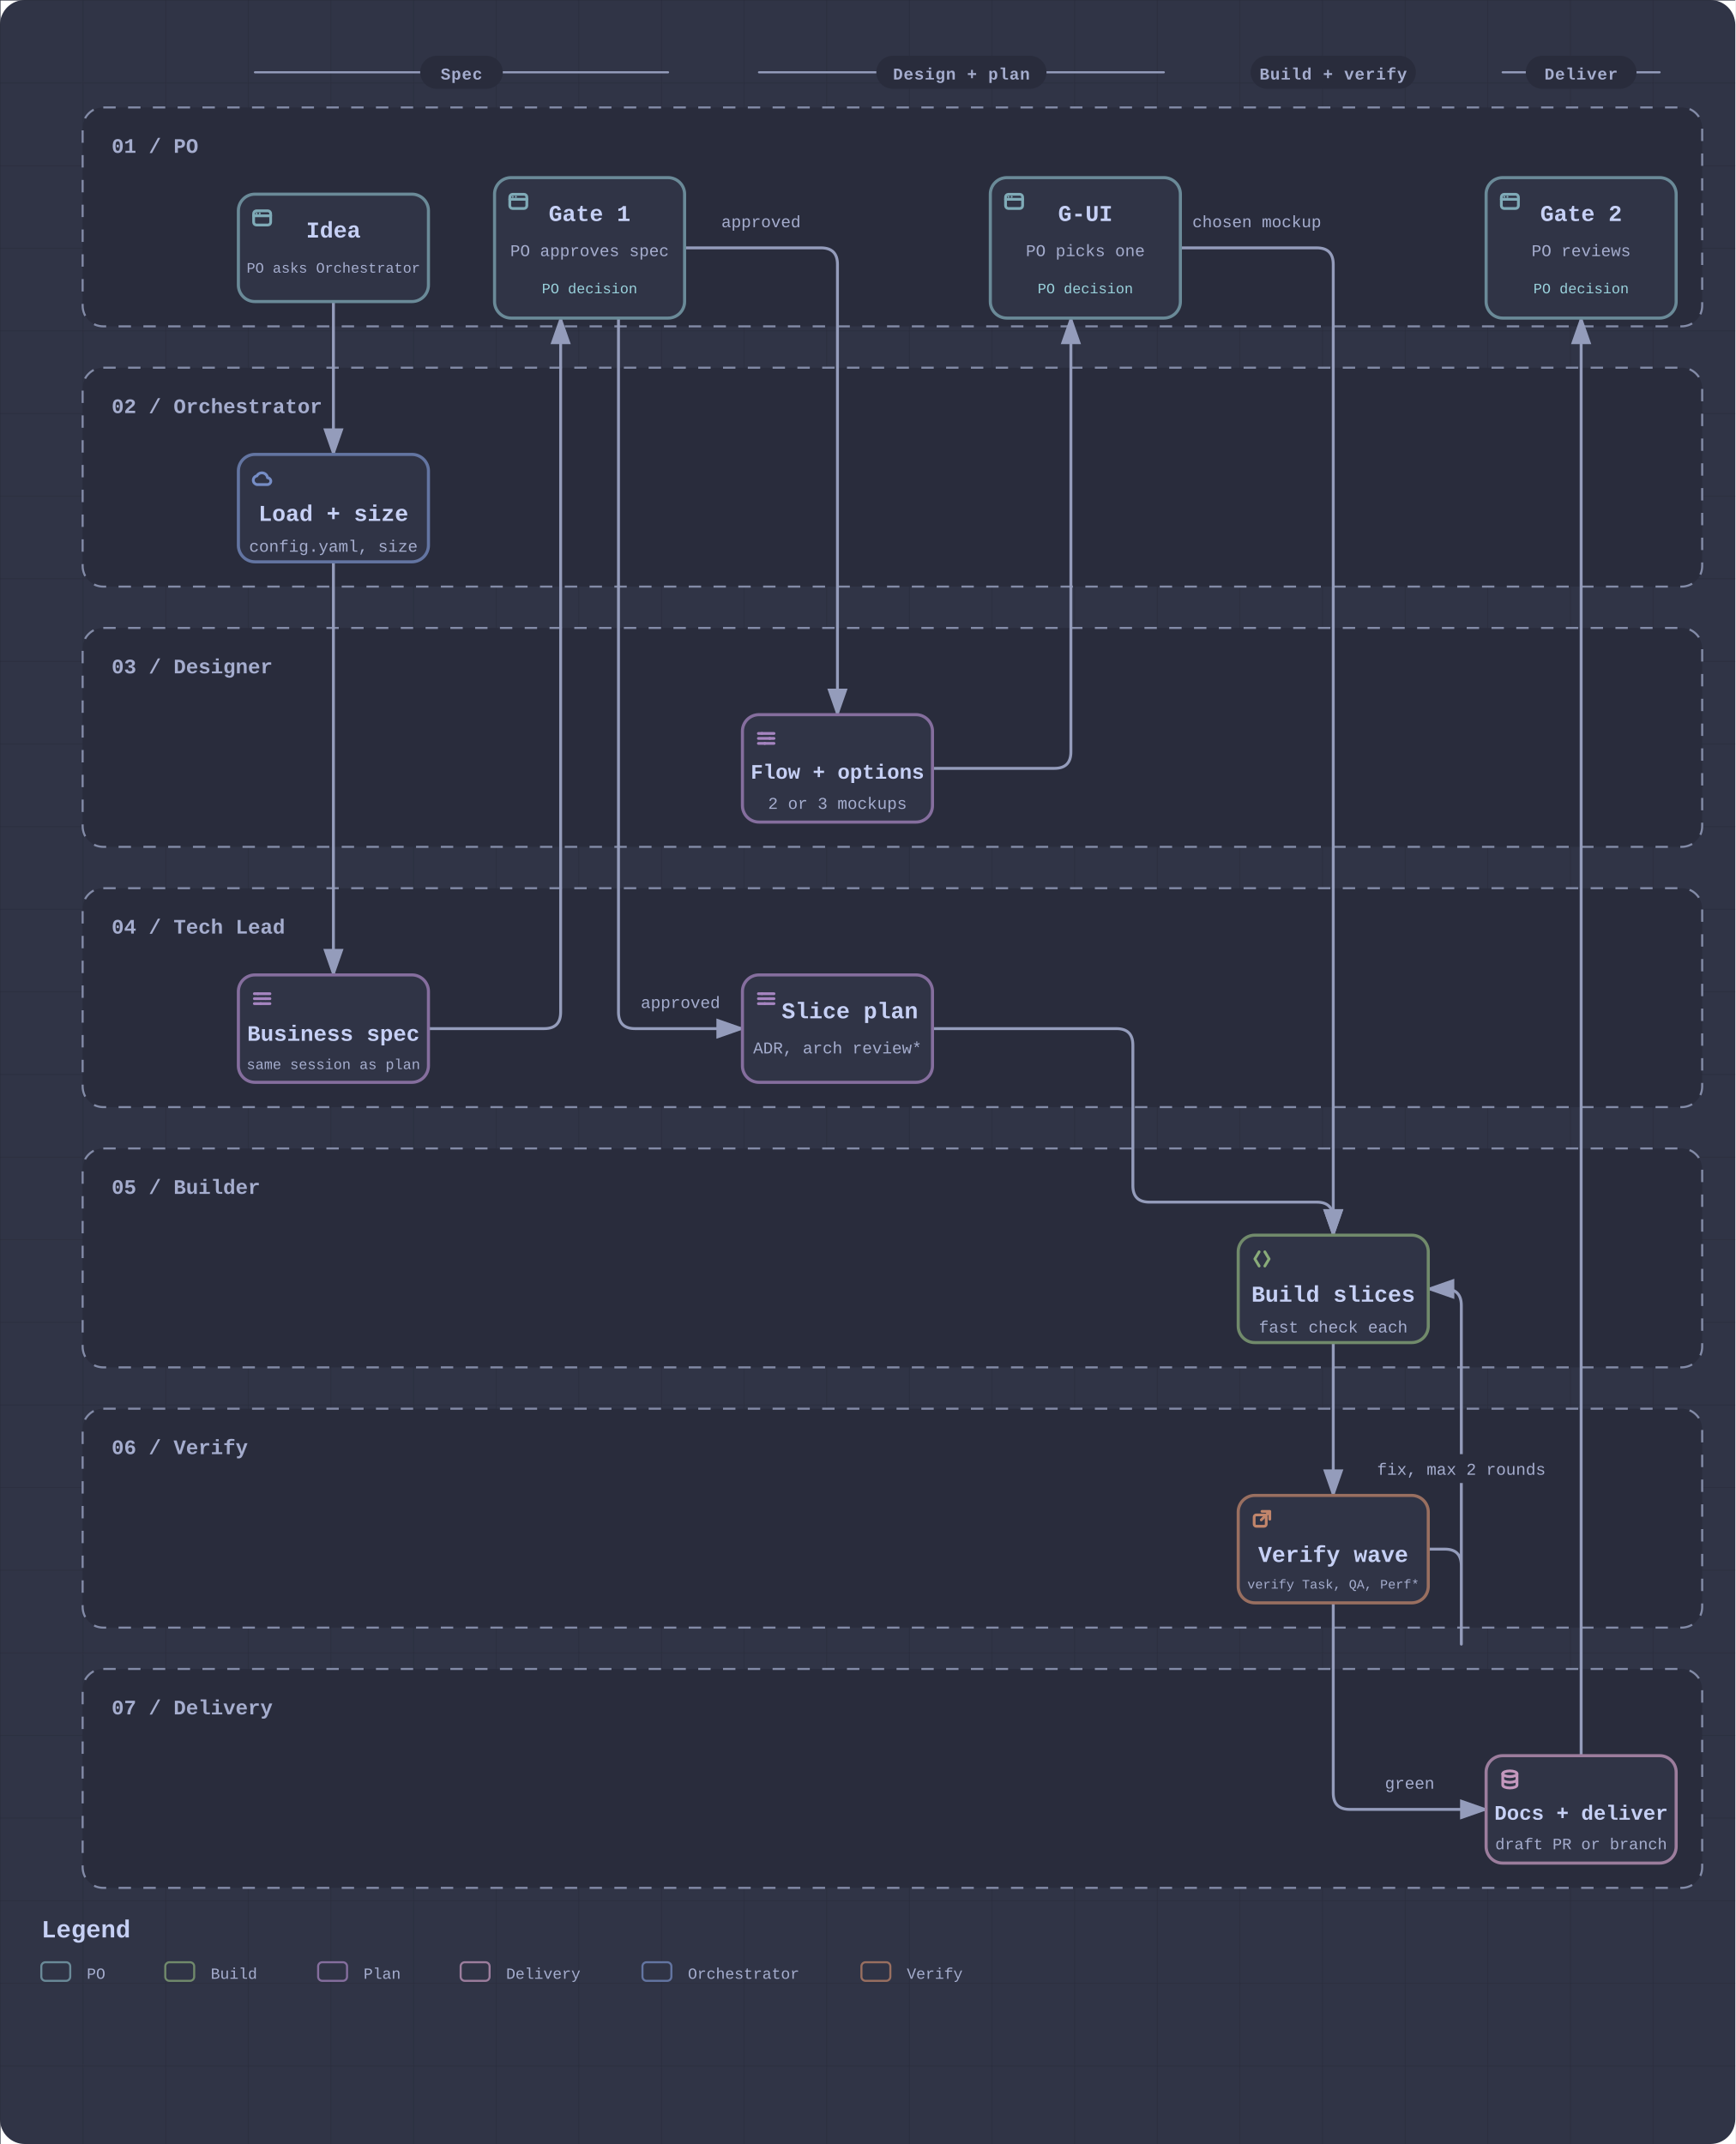
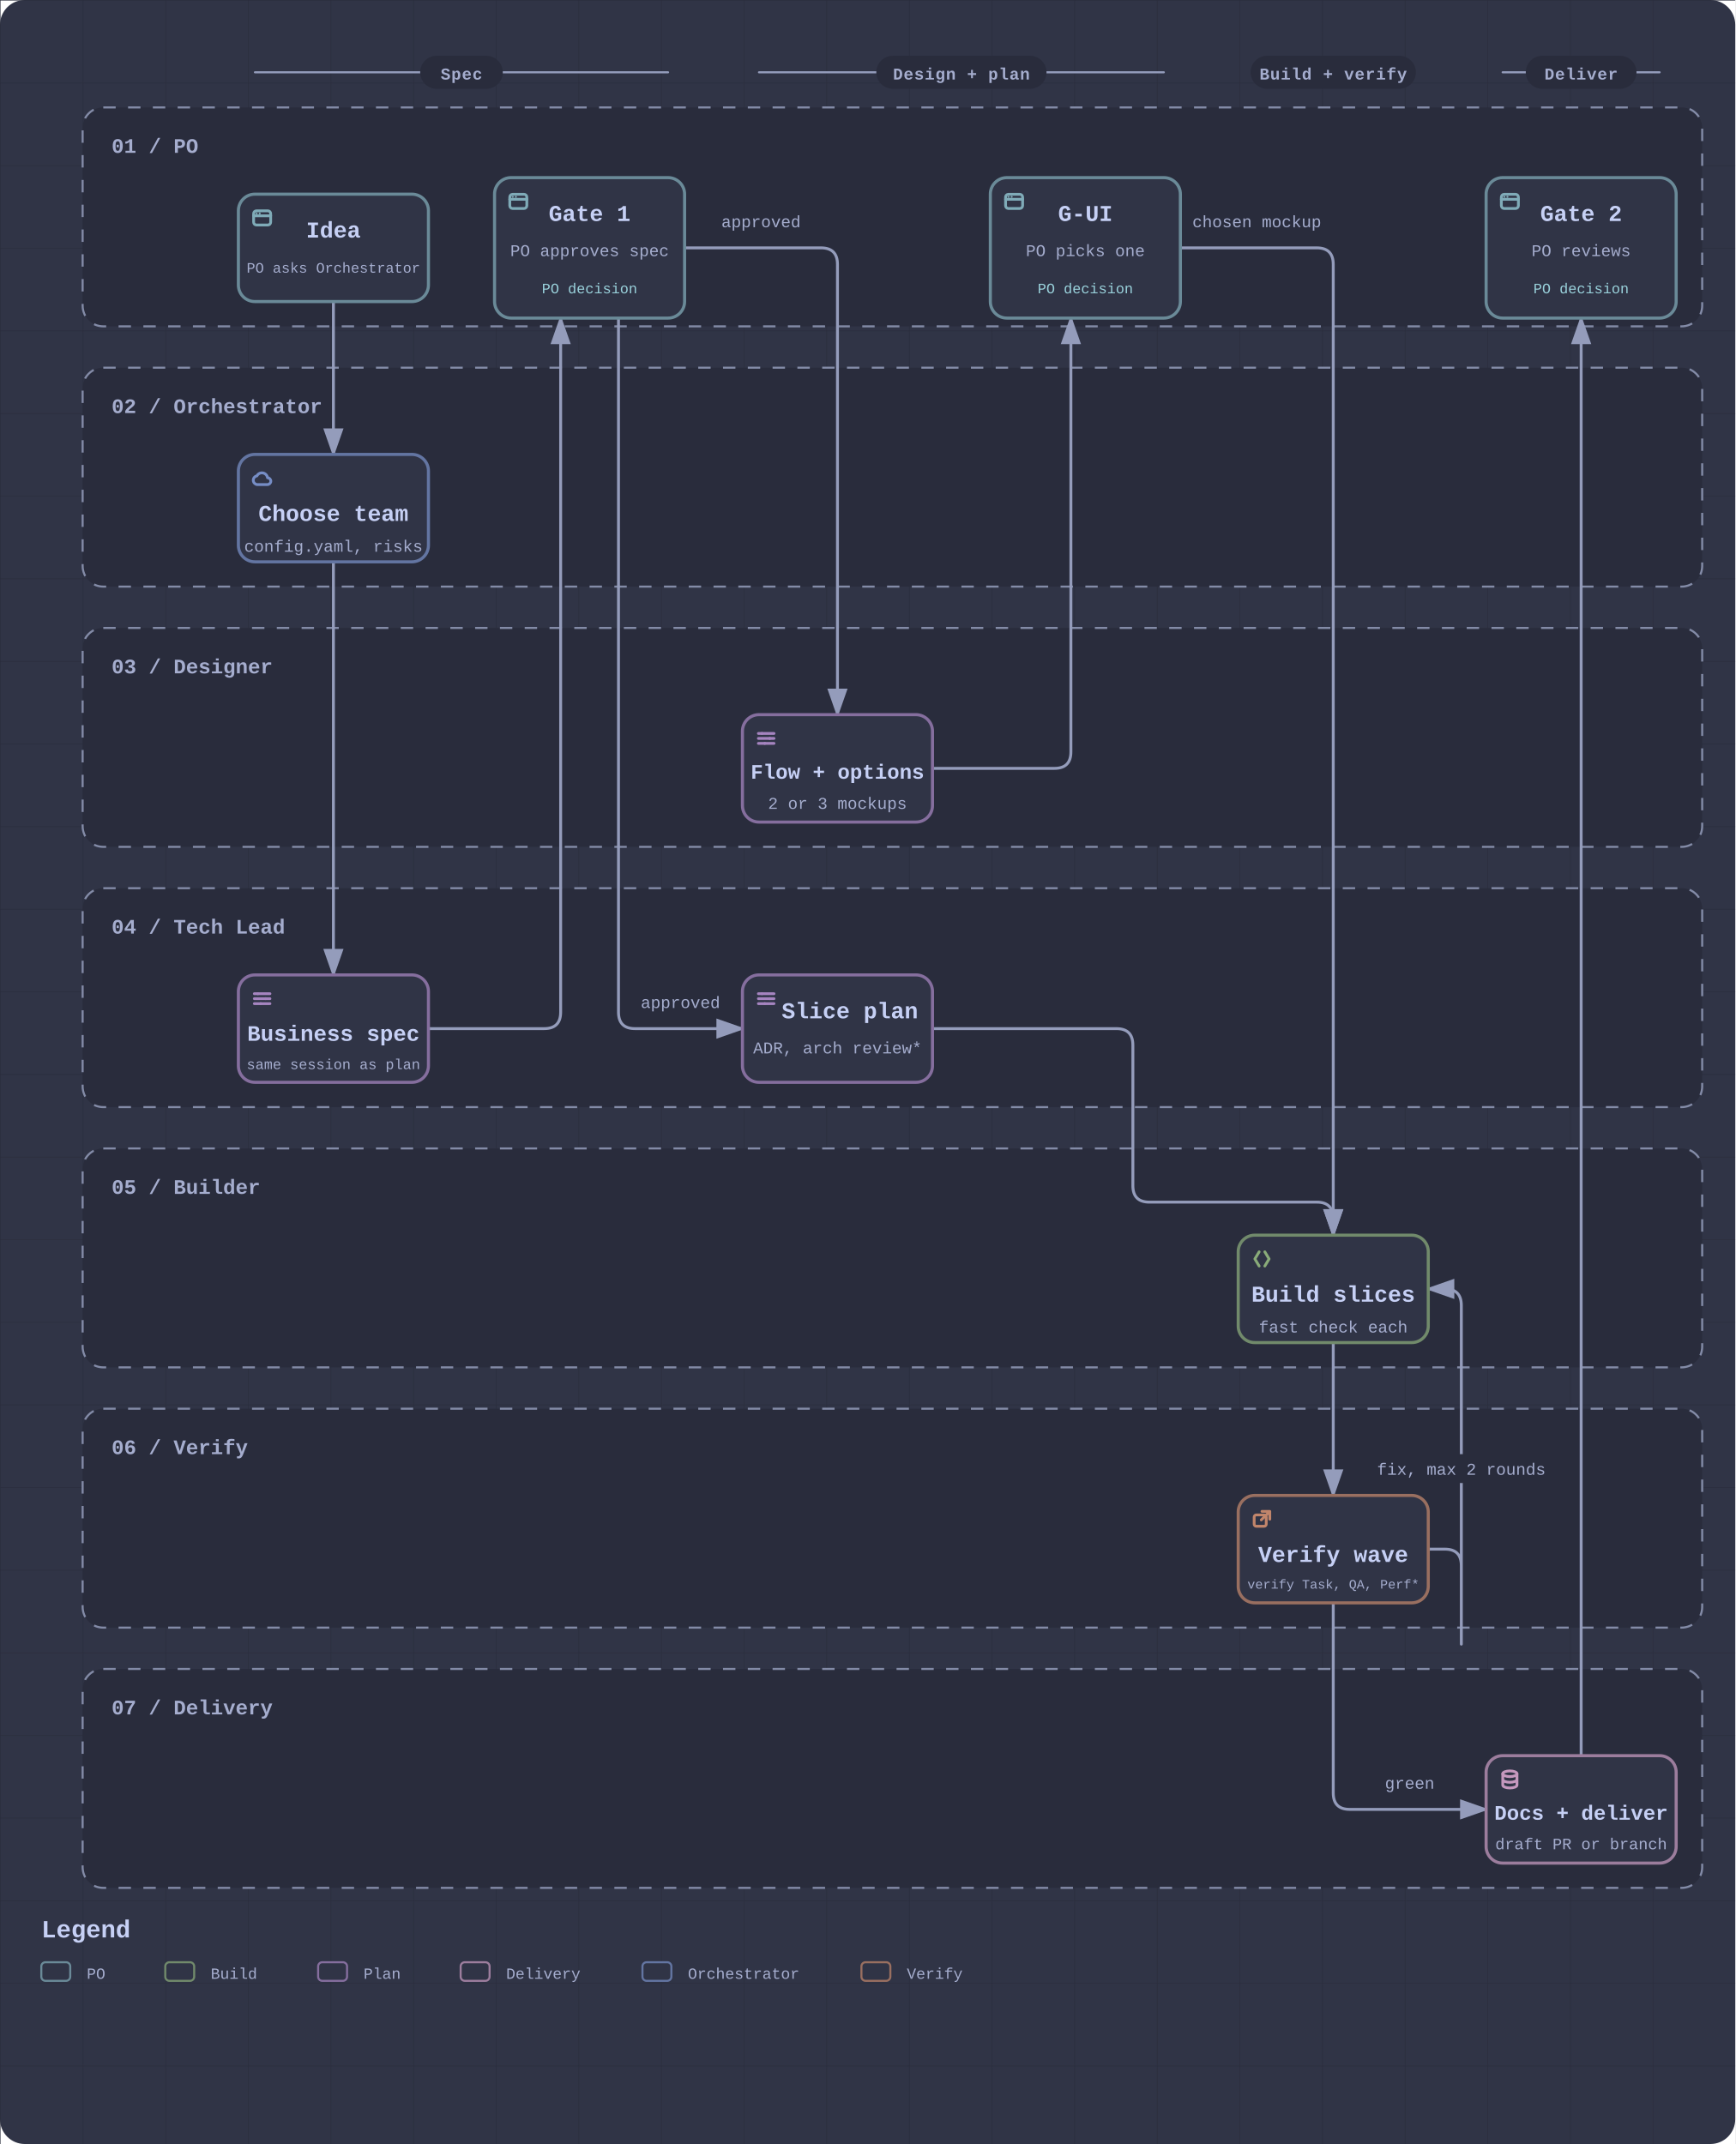
<svg xmlns="http://www.w3.org/2000/svg" viewBox="0 0 840 1038" role="img" lang="en" aria-labelledby="dev-flow-archify-diagram-title dev-flow-archify-diagram-description" width="840" height="1038">
  <style>
{ display: block; max-width: 100%; overflow-x: auto; overflow-y: hidden; }
svg { display: block; width: 100%; height: auto; max-width: none; margin: 0; background: none; font-family: ui-monospace, "SF Mono", Menlo, Consolas, "Liberation Mono", monospace; overflow: visible; }
.c-grid { stroke: #292c3c; fill: none; }
.c-mask { fill: #292c3c; stroke: none; }
.c-frontend { fill: #303446; stroke: #99d1db; }
.c-backend { fill: #303446; stroke: #a6d189; }
.c-database { fill: #303446; stroke: #f4b8e4; }
.c-cloud { fill: #303446; stroke: #8caaee; }
.c-messagebus { fill: #303446; stroke: #ca9ee6; }
.c-external { fill: #303446; stroke: #ef9f76; }
.t-primary { fill: #c6d0f5; }
.t-muted { fill: #a5adce; }
.t-frontend { fill: #99d1db; }
svg .semantic-sigil { fill: none; stroke: currentColor; stroke-width: 1.35; stroke-linecap: round; stroke-linejoin: round; opacity: 0.76; }
svg .semantic-sigil &gt; * { vector-effect: non-scaling-stroke; }
svg .semantic-sigil .sigil-fill { fill: currentColor; stroke: none; }
svg .s-frontend { color: #99d1db; }
svg .s-backend { color: #a6d189; }
svg .s-database { color: #f4b8e4; }
svg .s-cloud { color: #8caaee; }
svg .s-messagebus { color: #ca9ee6; }
svg .s-external { color: #ef9f76; }
.a-default { stroke: #949cbb; fill: none; }
.m-default { fill: #949cbb; }
.m-emphasis { fill: #babbf1; }
.m-security { fill: #8caaee; }
.m-dashed { fill: #f4b8e4; }
.c-lane { fill: #292c3c; stroke: #838ba7; stroke-dasharray: 6,6; }
rect.c-frontend { stroke: #6a8a98; }
rect.c-backend { stroke: #718a6b; }
rect.c-database { stroke: #9c7d9d; }
rect.c-messagebus { stroke: #856e9e; }
rect.c-external { stroke: #996f60; }
rect.c-cloud { stroke: #6375a2; }
.m-dashed { fill: #ca9ee6; }
.m-emphasis { fill: #c6d0f5; }
</style>
  <rect x="0" y="0" width="840" height="1038" rx="12" fill="#303446" />
  <defs>
    <marker id="dev-flow-arrowhead" markerWidth="10" markerHeight="7" refX="9" refY="3.5" orient="auto">
      <polygon points="0 0, 10 3.5, 0 7" class="m-default" />
    </marker>
    <marker id="dev-flow-arrowhead-emphasis" markerWidth="10" markerHeight="7" refX="9" refY="3.5" orient="auto">
      <polygon points="0 0, 10 3.5, 0 7" class="m-emphasis" />
    </marker>
    <marker id="dev-flow-arrowhead-security" markerWidth="10" markerHeight="7" refX="9" refY="3.5" orient="auto">
      <polygon points="0 0, 10 3.5, 0 7" class="m-security" />
    </marker>
    <marker id="dev-flow-arrowhead-dashed" markerWidth="10" markerHeight="7" refX="9" refY="3.5" orient="auto">
      <polygon points="0 0, 10 3.5, 0 7" class="m-dashed" />
    </marker>
    <pattern id="dev-flow-grid" width="40" height="40" patternUnits="userSpaceOnUse">
      <path d="M 40 0 L 0 0 0 40" class="c-grid" stroke-width="0.5" />
    </pattern>
  </defs>
  <rect width="100%" height="100%" fill="url(#dev-flow-grid)" />
  <rect x="40" y="52" width="784" height="106" rx="10" class="c-lane" stroke-width="1" />
  <text x="54" y="74" class="t-muted" font-size="10" font-weight="600">01 / PO</text>
  <rect x="40" y="178" width="784" height="106" rx="10" class="c-lane" stroke-width="1" />
  <text x="54" y="200" class="t-muted" font-size="10" font-weight="600">02 / Orchestrator</text>
  <rect x="40" y="304" width="784" height="106" rx="10" class="c-lane" stroke-width="1" />
  <text x="54" y="326" class="t-muted" font-size="10" font-weight="600">03 / Designer</text>
  <rect x="40" y="430" width="784" height="106" rx="10" class="c-lane" stroke-width="1" />
  <text x="54" y="452" class="t-muted" font-size="10" font-weight="600">04 / Tech Lead</text>
  <rect x="40" y="556" width="784" height="106" rx="10" class="c-lane" stroke-width="1" />
  <text x="54" y="578" class="t-muted" font-size="10" font-weight="600">05 / Builder</text>
  <rect x="40" y="682" width="784" height="106" rx="10" class="c-lane" stroke-width="1" />
  <text x="54" y="704" class="t-muted" font-size="10" font-weight="600">06 / Verify</text>
  <rect x="40" y="808" width="784" height="106" rx="10" class="c-lane" stroke-width="1" />
  <text x="54" y="830" class="t-muted" font-size="10" font-weight="600">07 / Delivery</text>
  <path d="M 123.4 35 H 323.4" class="a-default phase-rule" stroke-width="1" stroke-linecap="round" fill="none" />
  <rect x="203.4" y="27" width="40" height="16" rx="8" class="c-mask phase-chip" />
  <text x="223.4" y="38.5" class="t-muted" font-size="8" font-weight="600" text-anchor="middle" letter-spacing=".04em">Spec</text>
  <path d="M 367.4 35 H 563.4" class="a-default phase-rule" stroke-width="1" stroke-linecap="round" fill="none" />
  <rect x="424.2" y="27" width="82.4" height="16" rx="8" class="c-mask phase-chip" />
  <text x="465.4" y="38.5" class="t-muted" font-size="8" font-weight="600" text-anchor="middle" letter-spacing=".04em">Design + plan</text>
  <path d="M 607.4 35 H 683.4" class="a-default phase-rule" stroke-width="1" stroke-linecap="round" fill="none" />
  <rect x="605.4" y="27" width="80" height="16" rx="8" class="c-mask phase-chip" />
  <text x="645.4" y="38.5" class="t-muted" font-size="8" font-weight="600" text-anchor="middle" letter-spacing=".04em">Build + verify</text>
  <path d="M 727.4 35 H 803.4" class="a-default phase-rule" stroke-width="1" stroke-linecap="round" fill="none" />
  <rect x="738.6" y="27" width="53.6" height="16" rx="8" class="c-mask phase-chip" />
  <text x="765.4" y="38.5" class="t-muted" font-size="8" font-weight="600" text-anchor="middle" letter-spacing=".04em">Deliver</text>
  <path d="M 161.4 146 L 161.4 220" class="a-default" style="--step: 0" stroke-width="1.4" marker-end="url(#dev-flow-arrowhead)" />
  <path d="M 645.4 650 L 645.4 724" class="a-default" style="--step: 5" stroke-width="1.4" marker-end="url(#dev-flow-arrowhead)" />
  <path d="M 765.4 850 L 765.4 154" class="a-default" style="--step: 7" stroke-width="1.4" marker-end="url(#dev-flow-arrowhead)" />
  <path d="M 161.4 272 L 161.4 472" class="a-default" style="--step: 1" stroke-width="1.4" marker-end="url(#dev-flow-arrowhead)" />
  <path d="M 691.4 750 L 699.4 750 Q 707.4 750 707.4 758 L 707.4 796 Q 707.4 804 707.4 796 L 707.4 632 Q 707.4 624 699.4 624 L 691.4 624" class="a-default" style="--step: 12" stroke-width="1.4" marker-end="url(#dev-flow-arrowhead)" />
  <path d="M 331.4 120 L 397.4 120 Q 405.4 120 405.4 128 L 405.4 346" class="a-default" style="--step: 12" stroke-width="1.4" marker-end="url(#dev-flow-arrowhead)" />
  <path d="M 299.4 154 L 299.4 490 Q 299.4 498 307.4 498 L 359.4 498" class="a-default" style="--step: 3" stroke-width="1.4" marker-end="url(#dev-flow-arrowhead)" />
  <path d="M 571.4 120 L 637.4 120 Q 645.4 120 645.4 128 L 645.4 598" class="a-default" style="--step: 12" stroke-width="1.4" marker-end="url(#dev-flow-arrowhead)" />
  <path d="M 451.4 372 L 510.4 372 Q 518.4 372 518.4 364 L 518.4 154" class="a-default" style="--step: 12" stroke-width="1.4" marker-end="url(#dev-flow-arrowhead)" />
  <path d="M 451.4 498 L 540.4 498 Q 548.4 498 548.4 506 L 548.4 574 Q 548.4 582 556.4 582 L 637.4 582 Q 645.4 582 645.4 590 L 645.4 598" class="a-default" style="--step: 4" stroke-width="1.4" marker-end="url(#dev-flow-arrowhead)" />
  <path d="M 207.4 498 L 263.4 498 Q 271.4 498 271.4 490 L 271.4 154" class="a-default" style="--step: 2" stroke-width="1.4" marker-end="url(#dev-flow-arrowhead)" />
  <path d="M 645.4 776 L 645.4 868 Q 645.4 876 653.4 876 L 719.4 876" class="a-default" style="--step: 6" stroke-width="1.4" marker-end="url(#dev-flow-arrowhead)" />
  <g id="dev-flow-node-idea">
    <rect x="115.4" y="94" width="92" height="52" rx="8" class="c-mask" />
    <rect x="115.4" y="94" width="92" height="52" rx="8" class="c-frontend" style="--step: 0" stroke-width="1.5" />
    <g aria-hidden="true" class="semantic-sigil s-frontend" transform="translate(121.4 100) scale(0.6875)">
      <rect x="2" y="3" width="12" height="10" rx="2" />
      <path d="M2 6.5h12" />
      <circle cx="4.1" cy="4.8" r=".7" class="sigil-fill" />
      <circle cx="6.3" cy="4.8" r=".7" class="sigil-fill" />
    </g>
    <text x="161.4" y="115" class="t-primary" font-size="11" font-weight="600" text-anchor="middle">Idea</text>
    <text x="161.4" y="132" class="t-muted" font-size="7" text-anchor="middle">PO asks Orchestrator</text>
  </g>
  <g id="dev-flow-node-gate1">
    <rect x="239.4" y="86" width="92" height="68" rx="8" class="c-mask" />
    <rect x="239.4" y="86" width="92" height="68" rx="8" class="c-frontend" style="--step: 3" stroke-width="1.5" />
    <g aria-hidden="true" class="semantic-sigil s-frontend" transform="translate(245.4 92) scale(0.6875)">
      <rect x="2" y="3" width="12" height="10" rx="2" />
      <path d="M2 6.5h12" />
      <circle cx="4.1" cy="4.8" r=".7" class="sigil-fill" />
      <circle cx="6.3" cy="4.8" r=".7" class="sigil-fill" />
    </g>
    <text x="285.4" y="107" class="t-primary" font-size="11" font-weight="600" text-anchor="middle">Gate 1</text>
    <text x="285.4" y="124" class="t-muted" font-size="8" text-anchor="middle">PO approves spec</text>
    <text x="285.4" y="142" class="t-frontend" font-size="7" text-anchor="middle">PO decision</text>
  </g>
  <g id="dev-flow-node-gui">
    <rect x="479.4" y="86" width="92" height="68" rx="8" class="c-mask" />
    <rect x="479.4" y="86" width="92" height="68" rx="8" class="c-frontend" style="--step: 11" stroke-width="1.5" />
    <g aria-hidden="true" class="semantic-sigil s-frontend" transform="translate(485.4 92) scale(0.6875)">
      <rect x="2" y="3" width="12" height="10" rx="2" />
      <path d="M2 6.5h12" />
      <circle cx="4.1" cy="4.8" r=".7" class="sigil-fill" />
      <circle cx="6.3" cy="4.8" r=".7" class="sigil-fill" />
    </g>
    <text x="525.4" y="107" class="t-primary" font-size="11" font-weight="600" text-anchor="middle">G-UI</text>
    <text x="525.4" y="124" class="t-muted" font-size="8" text-anchor="middle">PO picks one</text>
    <text x="525.4" y="142" class="t-frontend" font-size="7" text-anchor="middle">PO decision</text>
  </g>
  <g id="dev-flow-node-gate2">
    <rect x="719.4" y="86" width="92" height="68" rx="8" class="c-mask" />
    <rect x="719.4" y="86" width="92" height="68" rx="8" class="c-frontend" style="--step: 8" stroke-width="1.5" />
    <g aria-hidden="true" class="semantic-sigil s-frontend" transform="translate(725.4 92) scale(0.6875)">
      <rect x="2" y="3" width="12" height="10" rx="2" />
      <path d="M2 6.5h12" />
      <circle cx="4.1" cy="4.8" r=".7" class="sigil-fill" />
      <circle cx="6.3" cy="4.8" r=".7" class="sigil-fill" />
    </g>
    <text x="765.4" y="107" class="t-primary" font-size="11" font-weight="600" text-anchor="middle">Gate 2</text>
    <text x="765.4" y="124" class="t-muted" font-size="8" text-anchor="middle">PO reviews</text>
    <text x="765.4" y="142" class="t-frontend" font-size="7" text-anchor="middle">PO decision</text>
  </g>
  <g id="dev-flow-node-size">
    <rect x="115.4" y="220" width="92" height="52" rx="8" class="c-mask" />
    <rect x="115.4" y="220" width="92" height="52" rx="8" class="c-cloud" style="--step: 1" stroke-width="1.5" />
    <g aria-hidden="true" class="semantic-sigil s-cloud" transform="translate(121.4 226) scale(0.6875)">
      <path d="M4.3 12.5h7.3a2.4 2.4 0 0 0 .2-4.8 4 4 0 0 0-7.5-1.3A3.1 3.1 0 0 0 4.3 12.5Z" />
    </g>
-     <text x="161.4" y="252.2" class="t-primary" font-size="11" font-weight="600" text-anchor="middle">Load + size</text>
-     <text x="161.4" y="267.1" class="t-muted" font-size="8" text-anchor="middle">config.yaml, size</text>
+     <text x="161.4" y="252.2" class="t-primary" font-size="11" font-weight="600" text-anchor="middle">Choose team</text>
+     <text x="161.4" y="267.1" class="t-muted" font-size="8" text-anchor="middle">config.yaml, risks</text>
  </g>
  <g id="dev-flow-node-options">
    <rect x="359.4" y="346" width="92" height="52" rx="8" class="c-mask" />
    <rect x="359.4" y="346" width="92" height="52" rx="8" class="c-messagebus" style="--step: 12" stroke-width="1.5" />
    <g aria-hidden="true" class="semantic-sigil s-messagebus" transform="translate(365.4 352) scale(0.6875)">
      <path d="M2.5 4.5h11M2.5 8h11M2.5 11.5h11" />
      <circle cx="5" cy="4.5" r="1" class="sigil-fill" />
      <circle cx="10.5" cy="8" r="1" class="sigil-fill" />
      <circle cx="7" cy="11.5" r="1" class="sigil-fill" />
    </g>
    <text x="405.4" y="377" class="t-primary" font-size="10" font-weight="600" text-anchor="middle">Flow + options</text>
    <text x="405.4" y="391.6" class="t-muted" font-size="8" text-anchor="middle">2 or 3 mockups</text>
  </g>
  <g id="dev-flow-node-spec">
    <rect x="115.4" y="472" width="92" height="52" rx="8" class="c-mask" />
    <rect x="115.4" y="472" width="92" height="52" rx="8" class="c-messagebus" style="--step: 2" stroke-width="1.5" />
    <g aria-hidden="true" class="semantic-sigil s-messagebus" transform="translate(121.4 478) scale(0.6875)">
      <path d="M2.5 4.5h11M2.5 8h11M2.5 11.5h11" />
      <circle cx="5" cy="4.5" r="1" class="sigil-fill" />
      <circle cx="10.5" cy="8" r="1" class="sigil-fill" />
      <circle cx="7" cy="11.5" r="1" class="sigil-fill" />
    </g>
    <text x="161.4" y="503.9" class="t-primary" font-size="10.7" font-weight="600" text-anchor="middle">Business spec</text>
    <text x="161.4" y="517.6" class="t-muted" font-size="7" text-anchor="middle">same session as plan</text>
  </g>
  <g id="dev-flow-node-plan">
    <rect x="359.4" y="472" width="92" height="52" rx="8" class="c-mask" />
    <rect x="359.4" y="472" width="92" height="52" rx="8" class="c-messagebus" style="--step: 4" stroke-width="1.5" />
    <g aria-hidden="true" class="semantic-sigil s-messagebus" transform="translate(365.4 478) scale(0.6875)">
      <path d="M2.5 4.5h11M2.5 8h11M2.5 11.5h11" />
      <circle cx="5" cy="4.5" r="1" class="sigil-fill" />
      <circle cx="10.5" cy="8" r="1" class="sigil-fill" />
      <circle cx="7" cy="11.5" r="1" class="sigil-fill" />
    </g>
    <text x="411.4" y="493" class="t-primary" font-size="11" font-weight="600" text-anchor="middle">Slice plan</text>
    <text x="405.4" y="510" class="t-muted" font-size="8" text-anchor="middle">ADR, arch review*</text>
  </g>
  <g id="dev-flow-node-build">
    <rect x="599.4" y="598" width="92" height="52" rx="8" class="c-mask" />
    <rect x="599.4" y="598" width="92" height="52" rx="8" class="c-backend" style="--step: 5" stroke-width="1.5" />
    <g aria-hidden="true" class="semantic-sigil s-backend" transform="translate(605.4 604) scale(0.6875)">
      <path d="M6 3 3 8l3 5M10 3l3 5-3 5" />
    </g>
    <text x="645.4" y="630.2" class="t-primary" font-size="11" font-weight="600" text-anchor="middle">Build slices</text>
    <text x="645.4" y="645.1" class="t-muted" font-size="8" text-anchor="middle">fast check each</text>
  </g>
  <g id="dev-flow-node-verify">
    <rect x="599.4" y="724" width="92" height="52" rx="8" class="c-mask" />
    <rect x="599.4" y="724" width="92" height="52" rx="8" class="c-external" style="--step: 6" stroke-width="1.5" />
    <g aria-hidden="true" class="semantic-sigil s-external" transform="translate(605.4 730) scale(0.6875)">
      <rect x="2.5" y="5" width="8.5" height="8" rx="1.5" />
      <path d="M8 2.5h5.5V8M13.5 2.5 7.5 8.5" />
    </g>
    <text x="645.4" y="756.2" class="t-primary" font-size="11" font-weight="600" text-anchor="middle">Verify wave</text>
    <text x="645.4" y="769.1" class="t-muted" font-size="6.3" text-anchor="middle">verify Task, QA, Perf*</text>
  </g>
  <g id="dev-flow-node-deliver">
    <rect x="719.4" y="850" width="92" height="52" rx="8" class="c-mask" />
    <rect x="719.4" y="850" width="92" height="52" rx="8" class="c-database" style="--step: 7" stroke-width="1.5" />
    <g aria-hidden="true" class="semantic-sigil s-database" transform="translate(725.4 856) scale(0.6875)">
      <ellipse cx="8" cy="4" rx="5" ry="2" />
      <path d="M3 4v8c0 1.1 2.2 2 5 2s5-.9 5-2V4M3 8c0 1.1 2.2 2 5 2s5-.9 5-2" />
    </g>
    <text x="765.4" y="881" class="t-primary" font-size="10" font-weight="600" text-anchor="middle">Docs + deliver</text>
    <text x="765.4" y="895.3" class="t-muted" font-size="7.7" text-anchor="middle">draft PR or branch</text>
  </g>
  <g>
    <rect x="661.6" y="704" width="91.6" height="14" rx="3" class="c-mask" />
    <text x="707.4" y="714" class="t-muted" font-size="8" text-anchor="middle">fix, max 2 rounds</text>
  </g>
  <g>
    <rect x="344.2" y="100" width="48.4" height="14" rx="3" class="c-mask" />
    <text x="368.4" y="110" class="t-muted" font-size="8" text-anchor="middle">approved</text>
  </g>
  <g>
    <rect x="305.2" y="478" width="48.4" height="14" rx="3" class="c-mask" />
    <text x="329.4" y="488" class="t-muted" font-size="8" text-anchor="middle">approved</text>
  </g>
  <g>
    <rect x="572.2" y="100" width="72.4" height="14" rx="3" class="c-mask" />
    <text x="608.4" y="110" class="t-muted" font-size="8" text-anchor="middle">chosen mockup</text>
  </g>
  <g>
    <rect x="665.4" y="856" width="34" height="14" rx="3" class="c-mask" />
    <text x="682.4" y="866" class="t-muted" font-size="8" text-anchor="middle">green</text>
  </g>
  <g>
    <text x="20" y="938" class="t-primary" font-size="12" font-weight="650">Legend</text>
    <g>
      <rect x="20" y="950" width="14" height="9" rx="2" class="c-frontend" stroke-width="1" />
      <text x="42" y="958" class="t-muted" font-size="7.5" font-weight="500">PO</text>
    </g>
    <g>
      <rect x="80" y="950" width="14" height="9" rx="2" class="c-backend" stroke-width="1" />
      <text x="102" y="958" class="t-muted" font-size="7.5" font-weight="500">Build</text>
    </g>
    <g>
      <rect x="154" y="950" width="14" height="9" rx="2" class="c-messagebus" stroke-width="1" />
      <text x="176" y="958" class="t-muted" font-size="7.5" font-weight="500">Plan</text>
    </g>
    <g>
      <rect x="223" y="950" width="14" height="9" rx="2" class="c-database" stroke-width="1" />
      <text x="245" y="958" class="t-muted" font-size="7.5" font-weight="500">Delivery</text>
    </g>
    <g>
      <rect x="311" y="950" width="14" height="9" rx="2" class="c-cloud" stroke-width="1" />
      <text x="333" y="958" class="t-muted" font-size="7.5" font-weight="500">Orchestrator</text>
    </g>
    <g>
      <rect x="417" y="950" width="14" height="9" rx="2" class="c-external" stroke-width="1" />
      <text x="439" y="958" class="t-muted" font-size="7.5" font-weight="500">Verify</text>
    </g>
  </g>
</svg>
